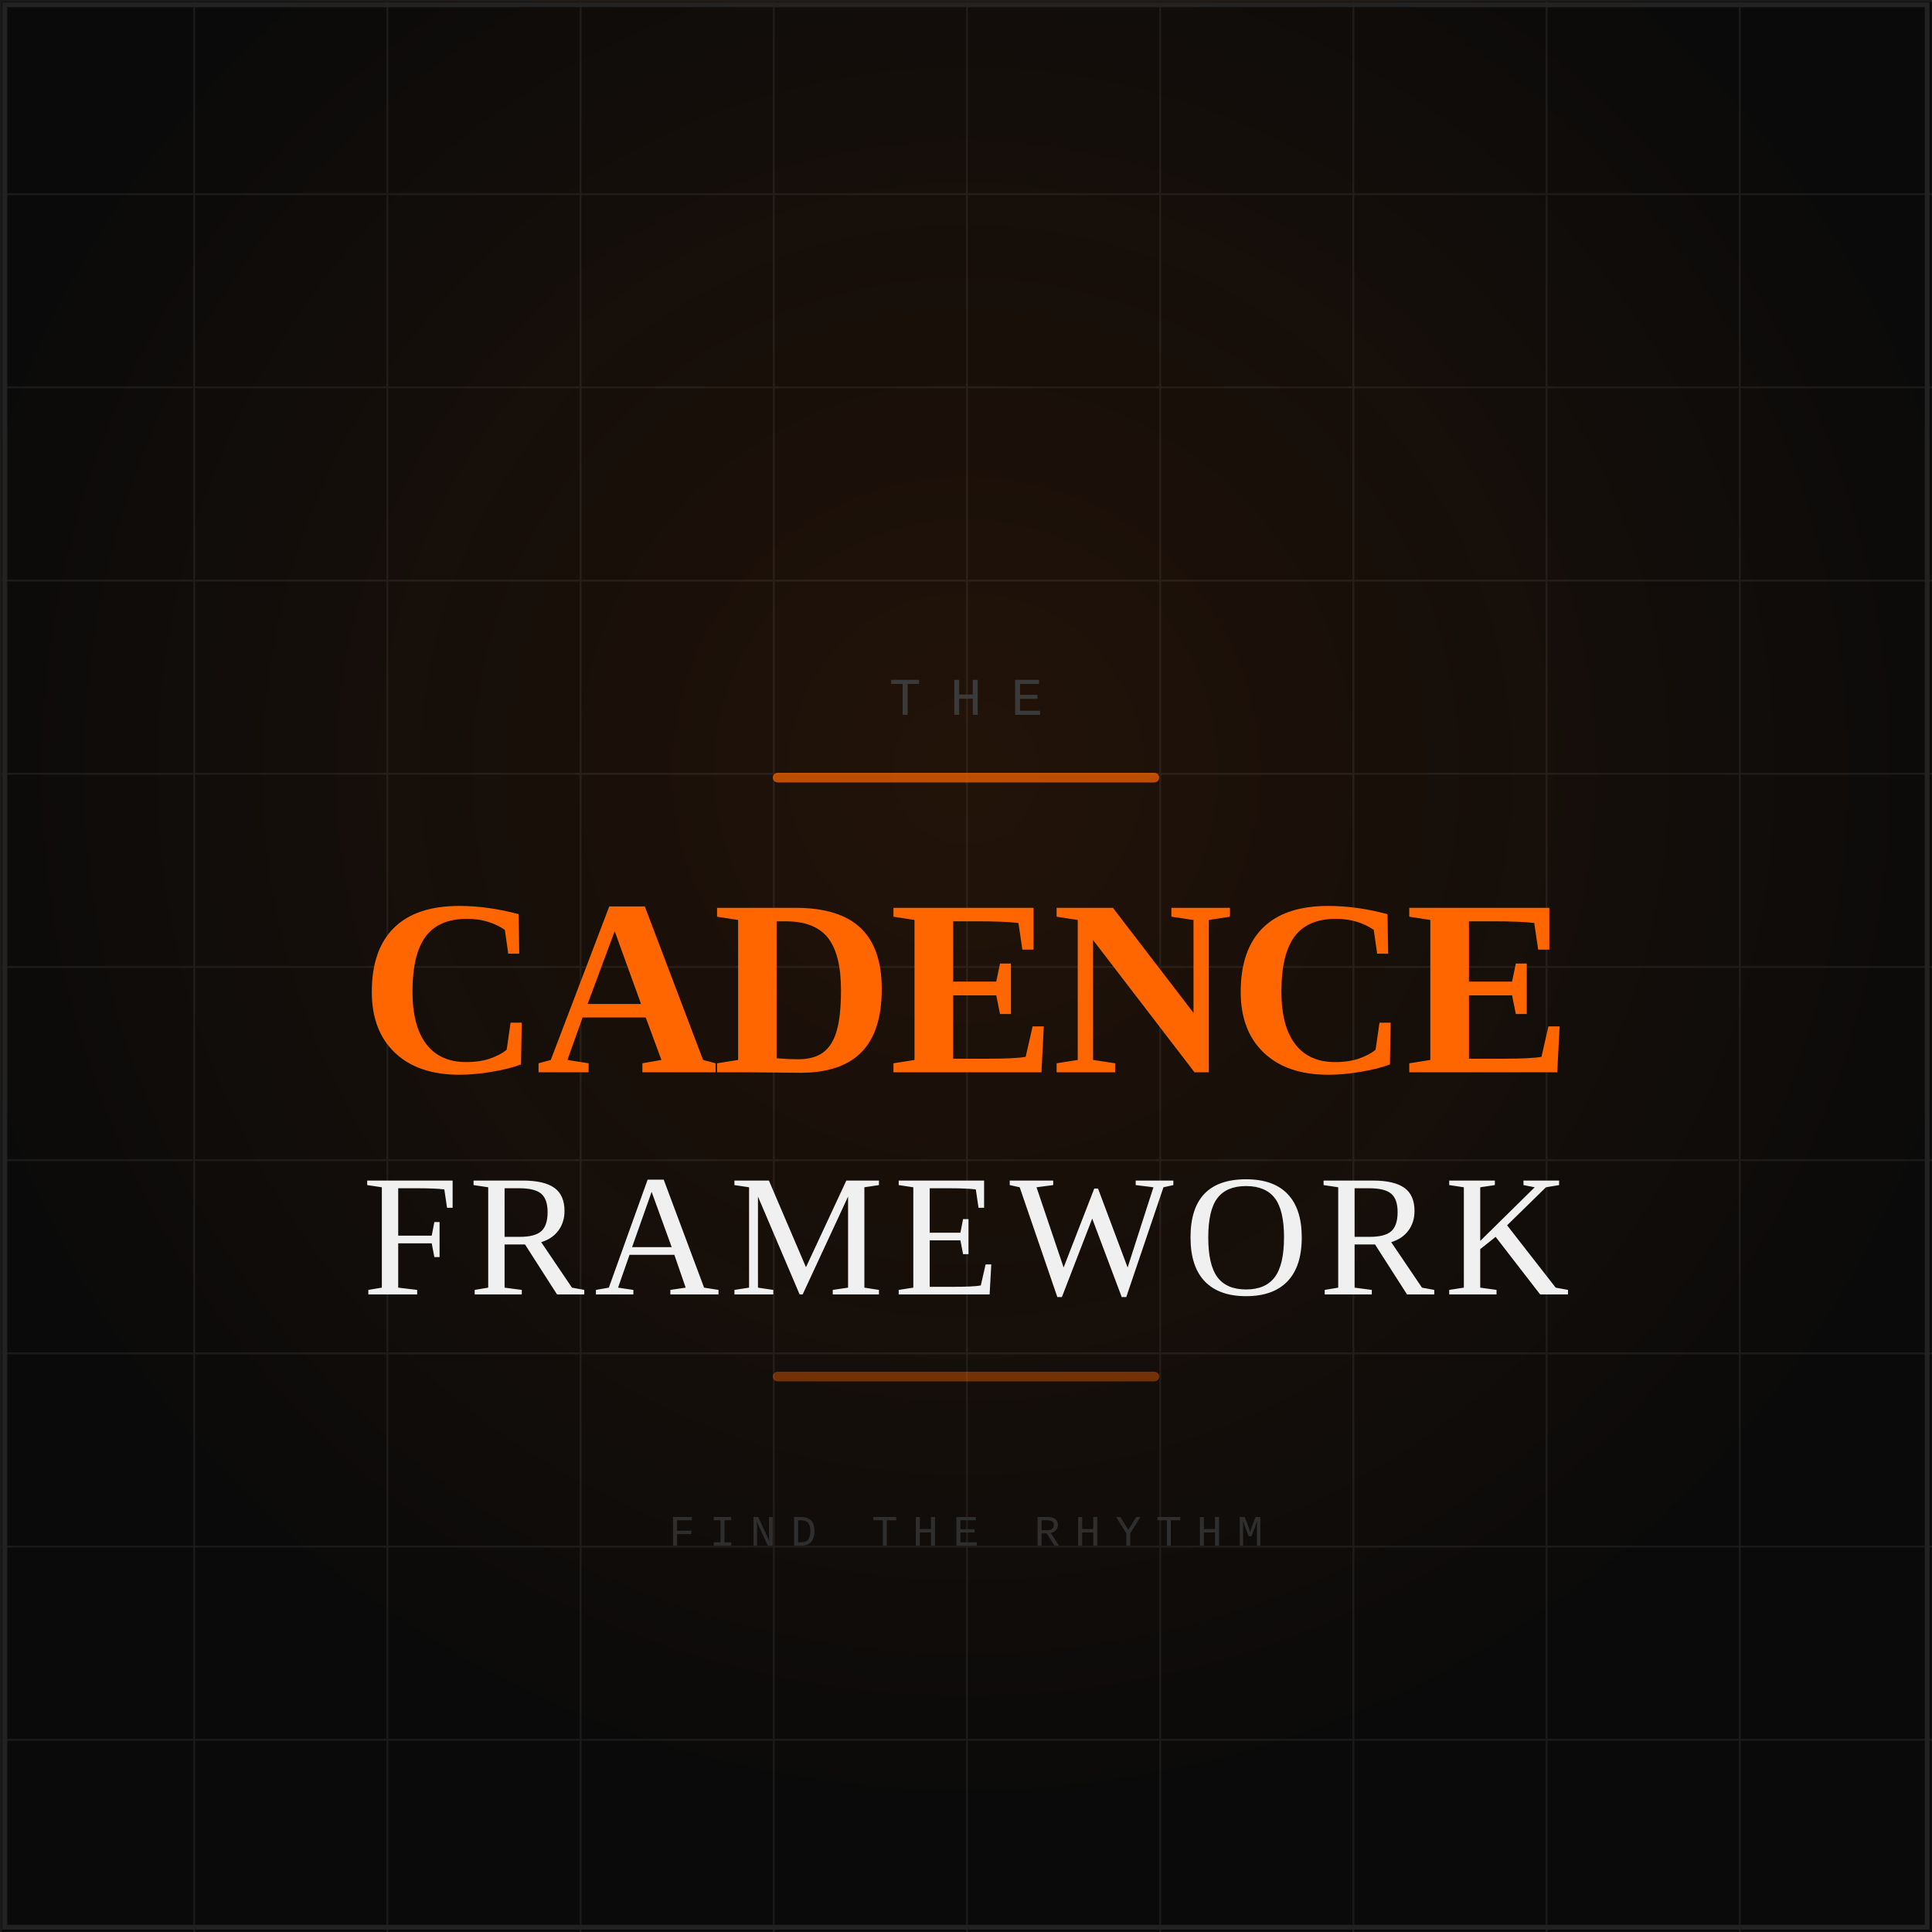
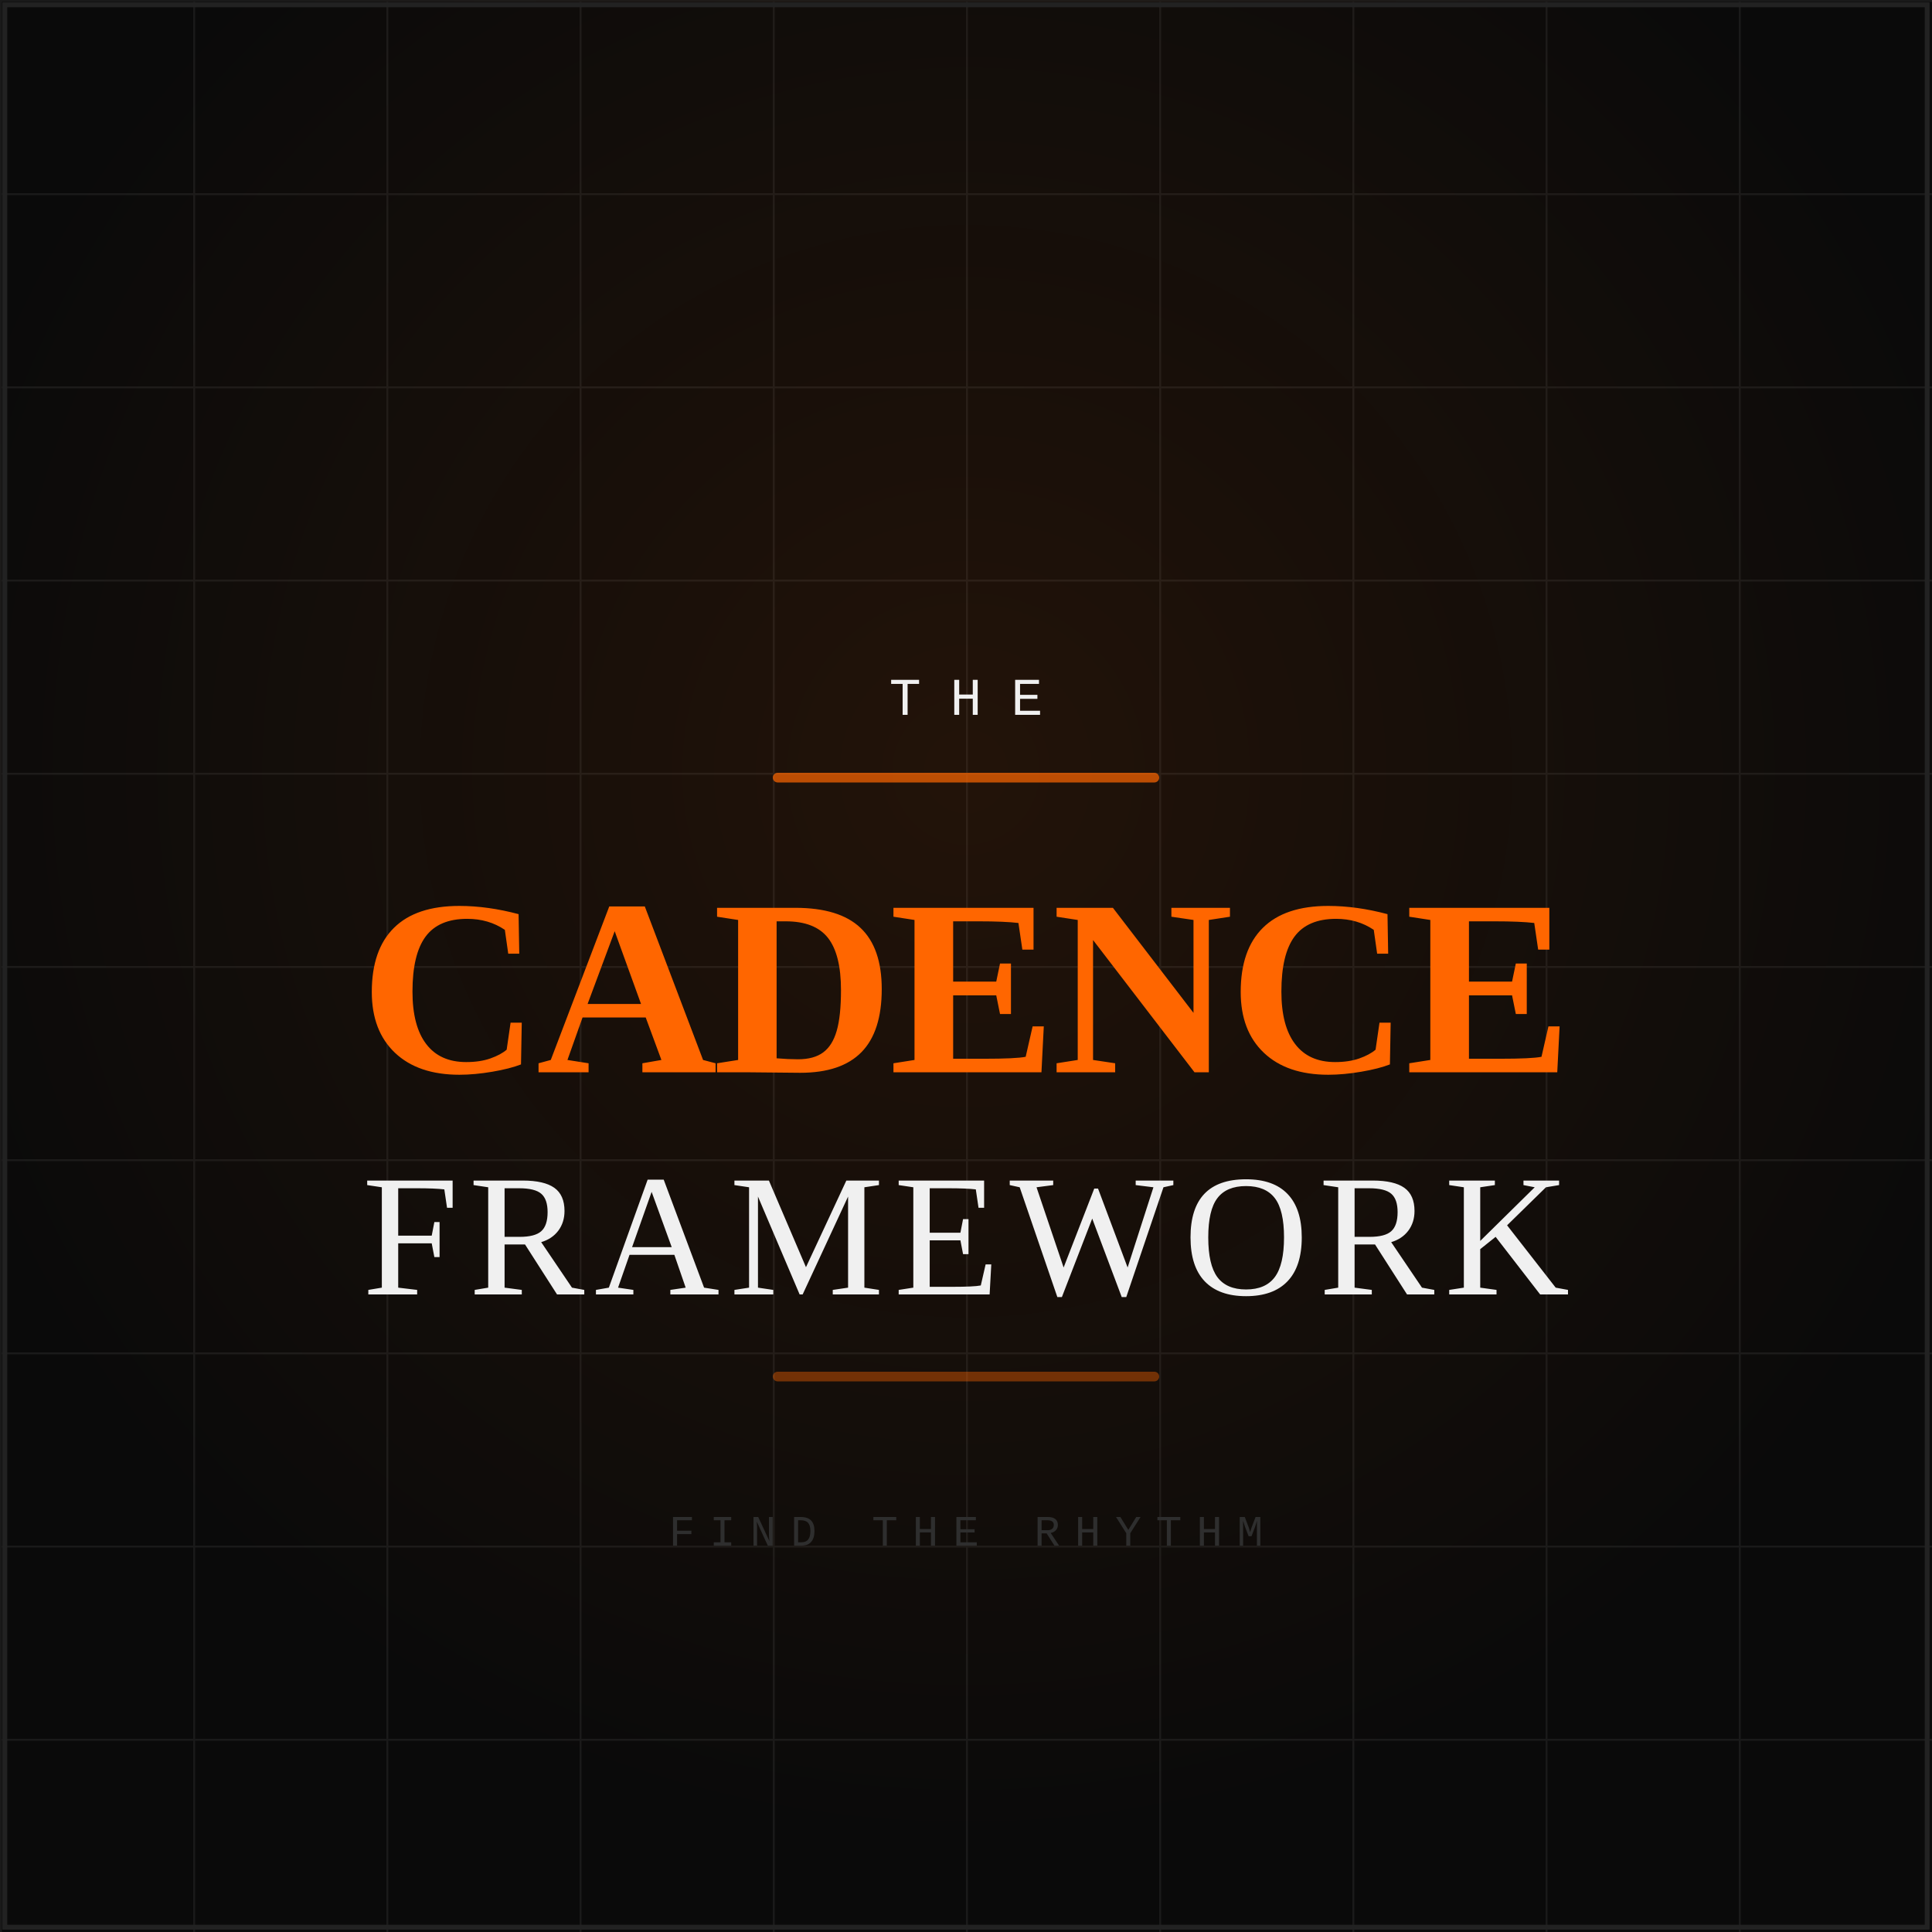
<svg xmlns="http://www.w3.org/2000/svg" viewBox="0 0 400 400" width="400" height="400">
  <rect width="400" height="400" fill="#0a0a0a" />
  <defs>
    <pattern id="grid" width="40" height="40" patternUnits="userSpaceOnUse">
      <path d="M 40 0 L 0 0 0 40" fill="none" stroke="#1a1a1a" stroke-width="0.8" />
    </pattern>
    <radialGradient id="glow" cx="50%" cy="40%" r="55%">
      <stop offset="0%" stop-color="#ff6600" stop-opacity="0.10" />
      <stop offset="100%" stop-color="#ff6600" stop-opacity="0" />
    </radialGradient>
  </defs>
  <rect width="400" height="400" fill="url(#grid)" />
  <rect width="400" height="400" fill="url(#glow)" />
  <rect x="1" y="1" width="398" height="398" fill="none" stroke="#222" stroke-width="1" />
-   <text x="200" y="148" font-family="'Courier New', Courier, monospace" font-size="11" font-weight="400" text-anchor="middle" fill="#3a3a3a" letter-spacing="6">THE</text>
+   <text x="200" y="148" font-family="'Courier New', Courier, monospace" font-size="11" font-weight="400" text-anchor="middle" fill="#f0f0f0" letter-spacing="6">THE</text>
  <rect x="160" y="160" width="80" height="2" fill="#ff6600" rx="1" opacity="0.7" />
  <text x="200" y="222" font-family="Georgia, 'Times New Roman', serif" font-size="52" font-weight="700" text-anchor="middle" fill="#ff6600" letter-spacing="-1">CADENCE</text>
  <text x="200" y="268" font-family="Georgia, 'Times New Roman', serif" font-size="36" font-weight="400" text-anchor="middle" fill="#f0f0f0" letter-spacing="2">FRAMEWORK</text>
  <rect x="160" y="284" width="80" height="2" fill="#ff6600" rx="1" opacity="0.4" />
  <text x="200" y="320" font-family="'Courier New', Courier, monospace" font-size="9" text-anchor="middle" fill="#2e2e2e" letter-spacing="3">FIND THE RHYTHM</text>
</svg>
